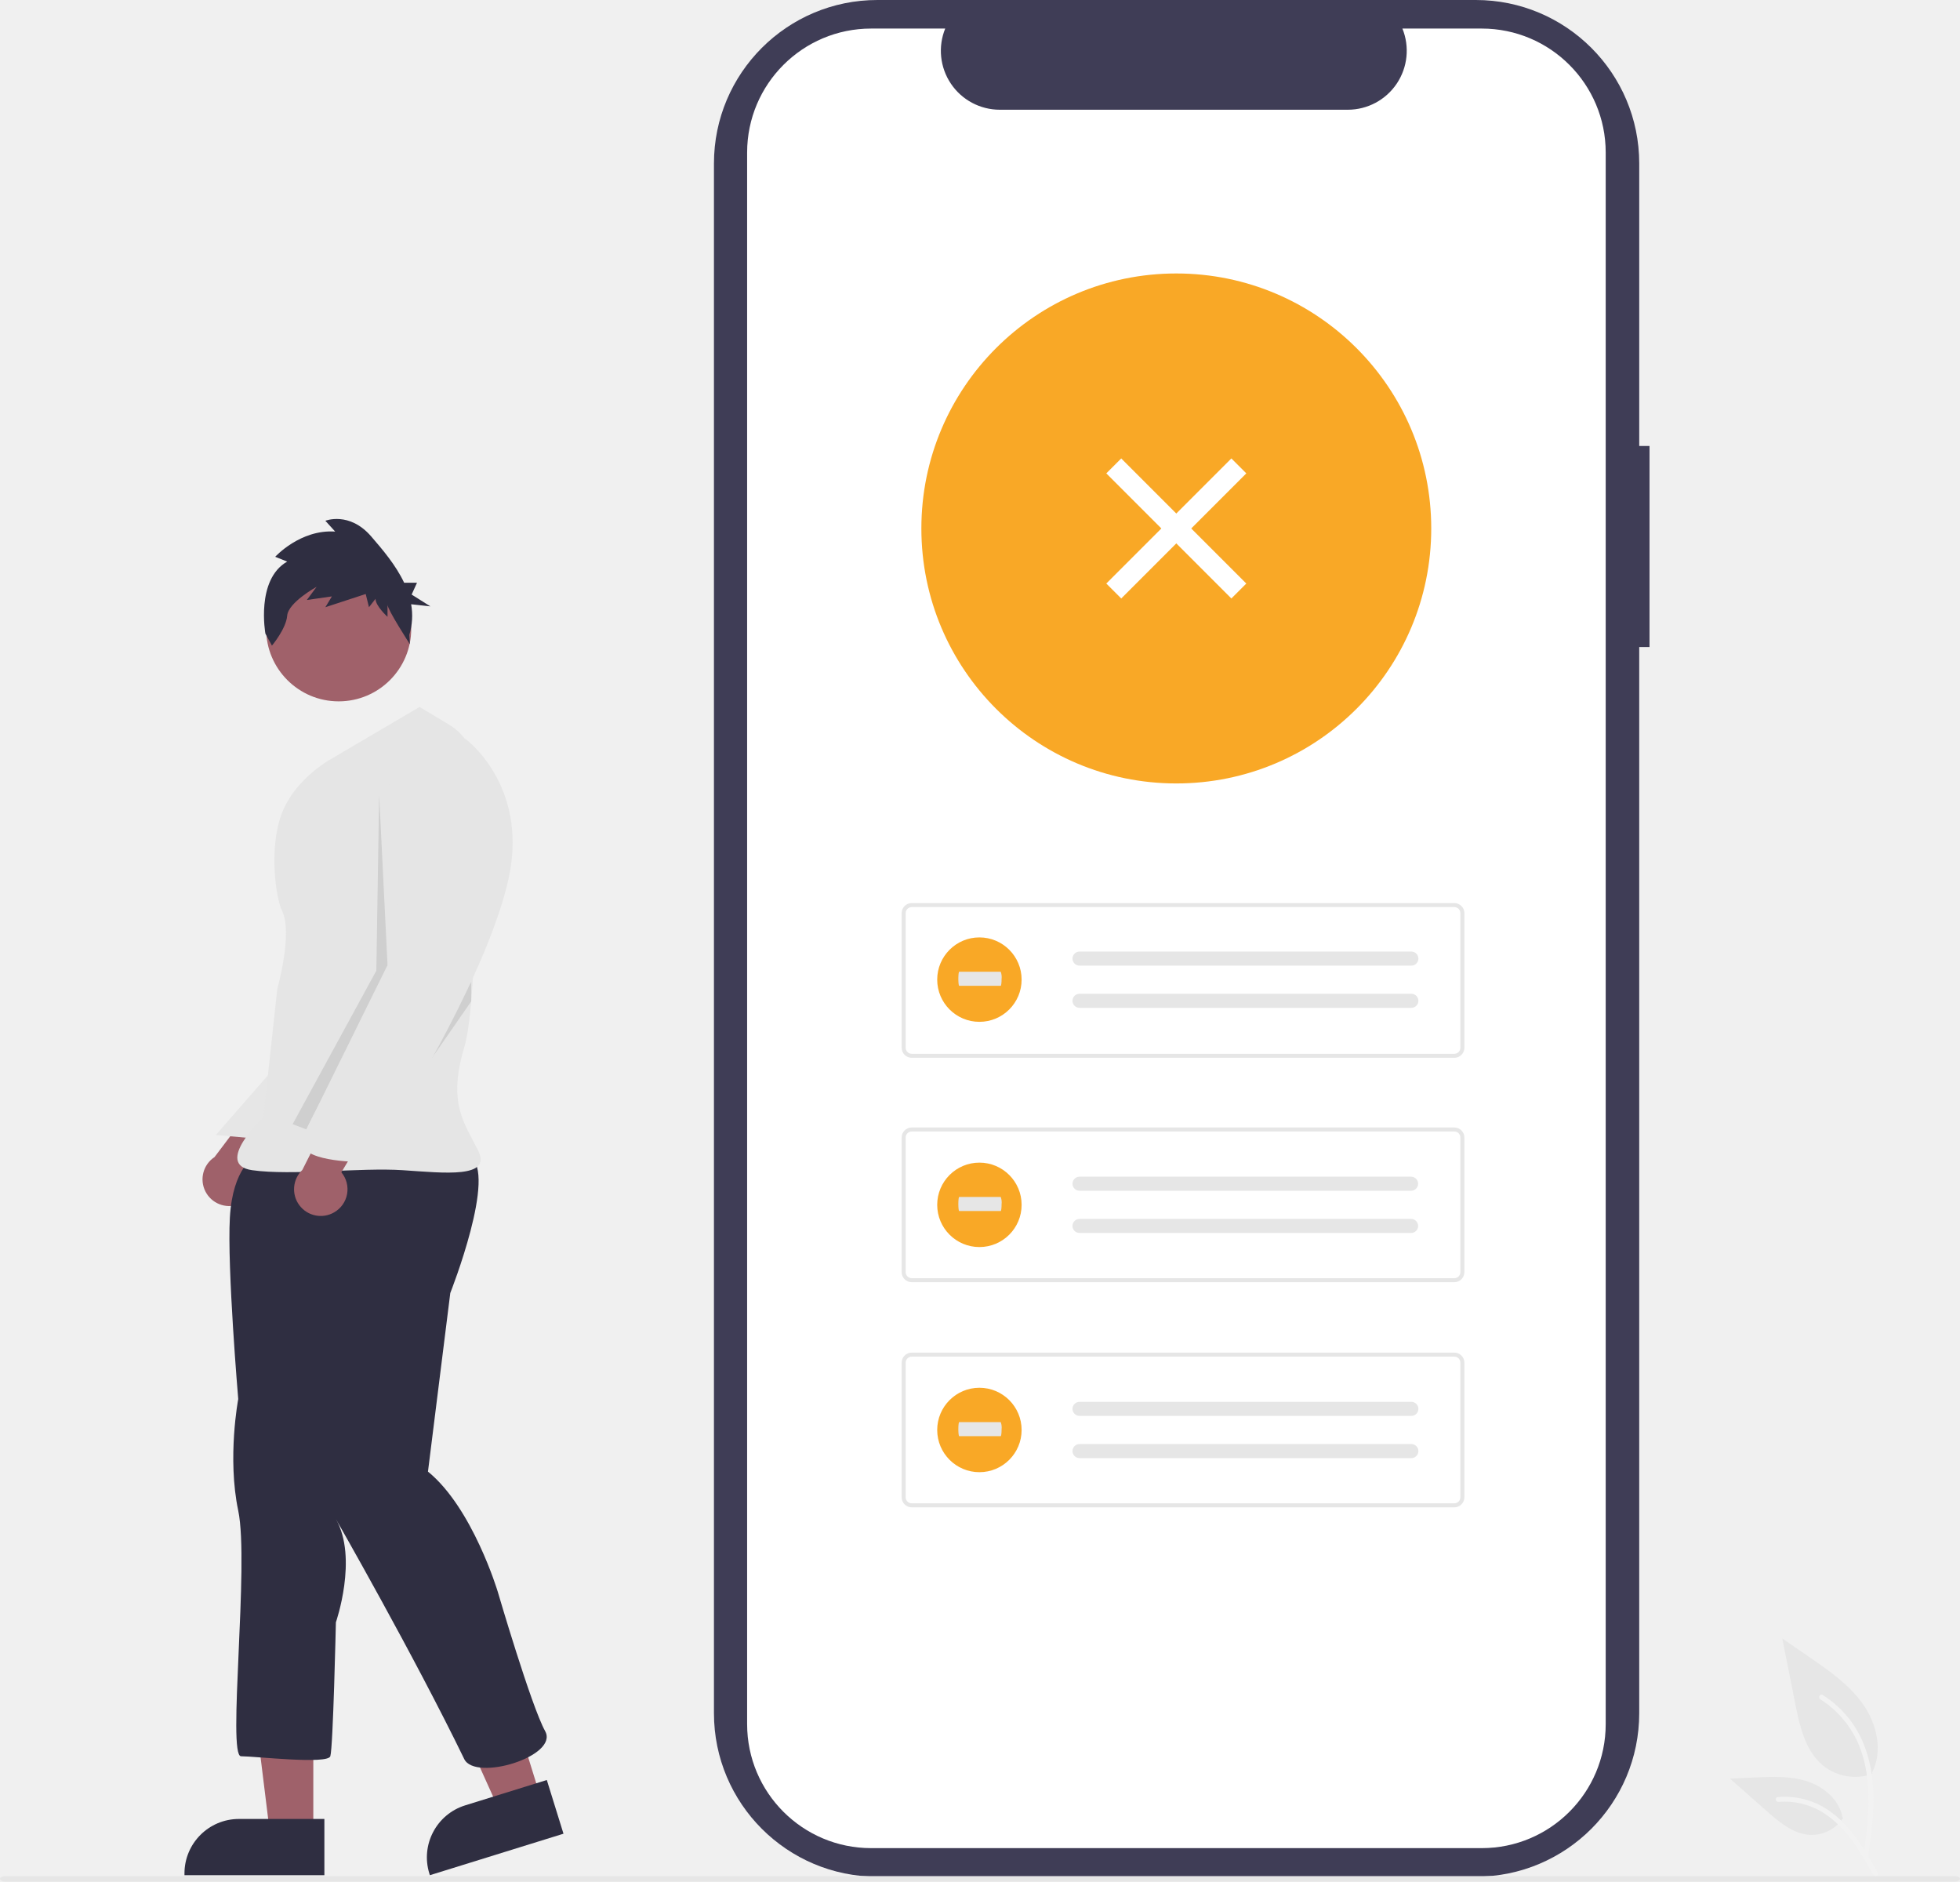
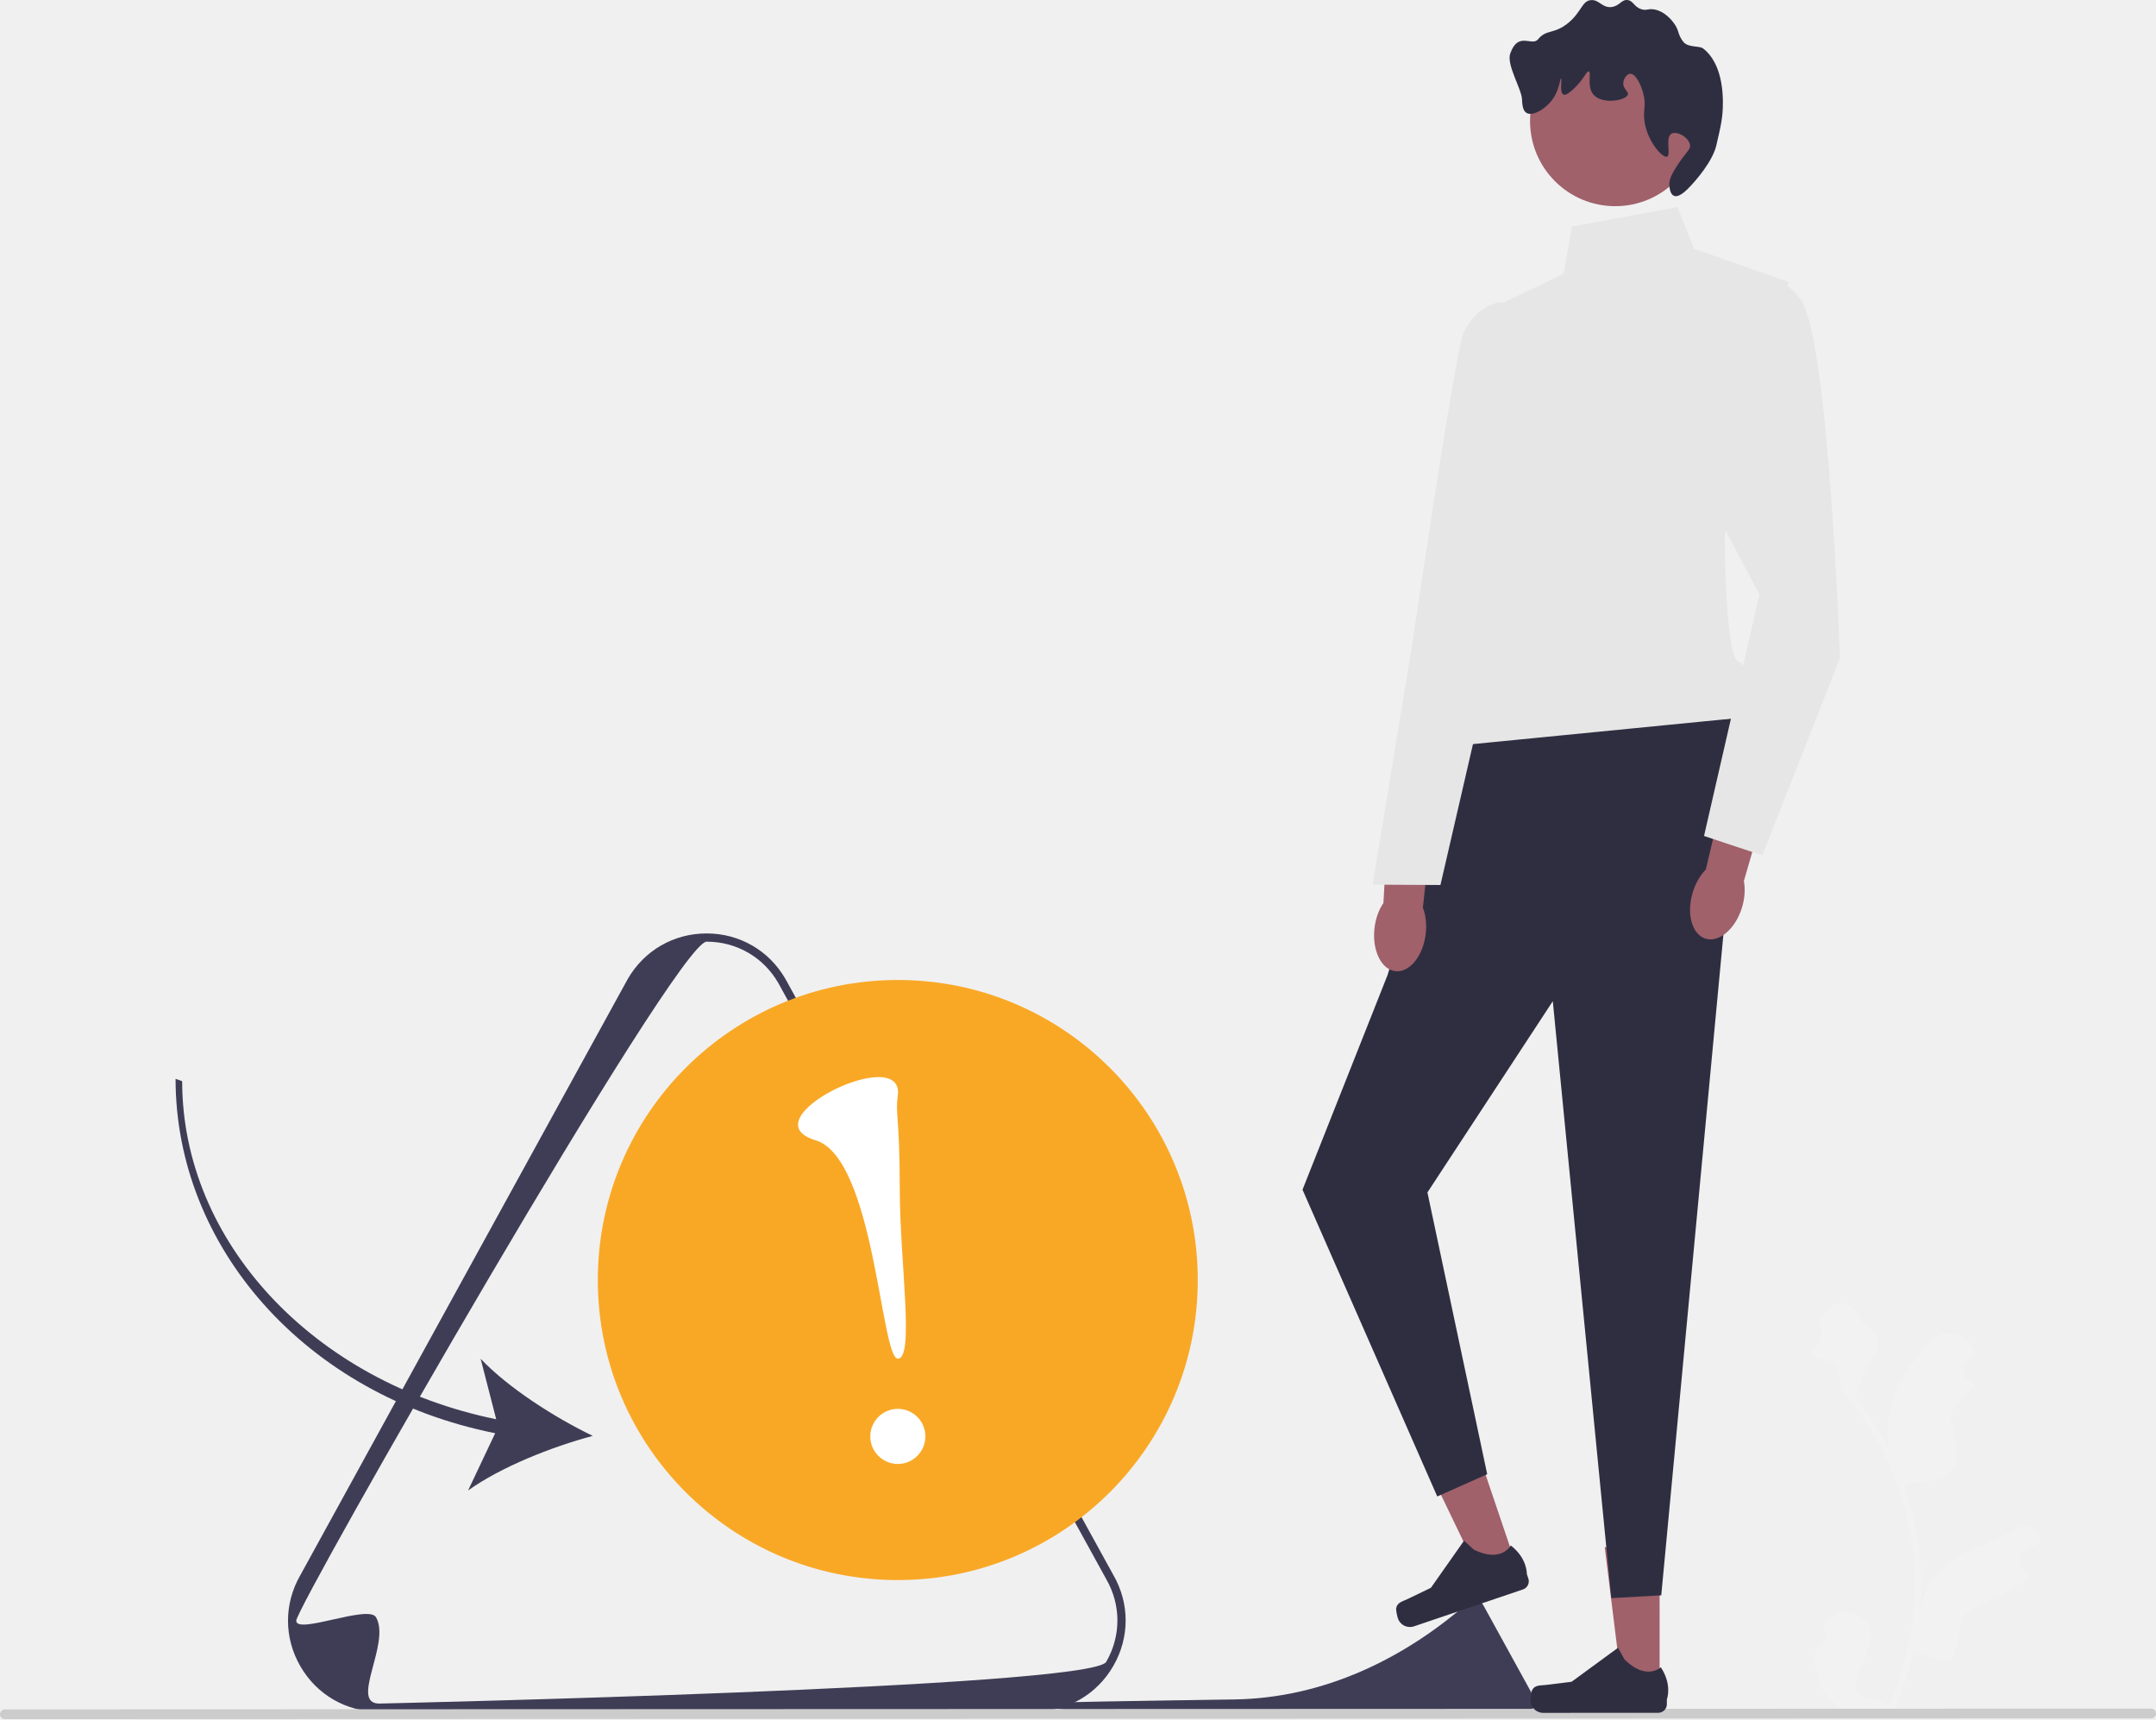
- <svg xmlns="http://www.w3.org/2000/svg" data-name="Layer 1" width="742.417" height="712.573" viewBox="0 0 742.417 712.573">
-   <path id="aa38b2e7-2ea9-4025-adcf-83f87c0cfc4a-460" data-name="Path 968" d="M853.606,262.605h-3.9v-106.977a61.915,61.915,0,0,0-61.915-61.915h-226.65a61.915,61.915,0,0,0-61.916,61.914v586.884a61.915,61.915,0,0,0,61.915,61.915h226.648a61.915,61.915,0,0,0,61.915-61.915v-403.758h3.9Z" transform="translate(-228.7915 -93.71349)" fill="#3f3d56" />
-   <path id="f27259c2-0089-4137-bfd8-cb22dff914f1-461" data-name="Path 969" d="M837.006,151.481v595.175a46.959,46.959,0,0,1-46.942,46.952h-231.3a46.966,46.966,0,0,1-46.973-46.952v-595.175a46.965,46.965,0,0,1,46.971-46.951h28.058a22.329,22.329,0,0,0,20.656,30.74h131.868a22.329,22.329,0,0,0,20.656-30.74h30.055a46.959,46.959,0,0,1,46.951,46.942Z" transform="translate(-228.7915 -93.71349)" fill="#fff" />
-   <circle id="fc31cc31-f989-45cc-bd1e-521a0ee1871b" data-name="Ellipse 18" cx="445.565" cy="200.129" r="96.565" fill="#f9a826" />
-   <path id="a573942c-3bf3-4c43-b474-689725a927f7-462" data-name="Path 39" d="M779.672,494.309h-205.537a3.81,3.81,0,0,1-3.806-3.806V439.519a3.811,3.811,0,0,1,3.806-3.806h205.537a3.811,3.811,0,0,1,3.806,3.806v50.985a3.811,3.811,0,0,1-3.806,3.806Zm-205.537-57.074a2.286,2.286,0,0,0-2.284,2.284v50.985a2.286,2.286,0,0,0,2.284,2.284h205.537a2.286,2.286,0,0,0,2.284-2.284v-50.985a2.286,2.286,0,0,0-2.284-2.284Z" transform="translate(-228.7915 -93.71349)" fill="#e6e6e6" />
-   <path id="fb5feb1e-1fe2-48fa-806d-0a2b51d12b49-463" data-name="Path 40" d="M637.699,454.074a2.664,2.664,0,0,0,0,5.329h125.605a2.665,2.665,0,0,0,.204-5.326q-.059-.002-.117-.002h-125.692Z" transform="translate(-228.7915 -93.71349)" fill="#e6e6e6" />
-   <path id="bcb9932f-0864-4b7e-b0ed-f7254bb9b8bf-464" data-name="Path 41" d="M637.699,470.058a2.664,2.664,0,0,0,0,5.329h125.605a2.665,2.665,0,0,0,.204-5.326q-.059-.002-.117-.002h-125.692Z" transform="translate(-228.7915 -93.71349)" fill="#e6e6e6" />
-   <path id="f88e2a8b-becc-4da9-bd36-af011daaaaf2-465" data-name="Path 42" d="M779.672,579.289h-205.537a3.81,3.81,0,0,1-3.806-3.806V524.499a3.811,3.811,0,0,1,3.806-3.806h205.537a3.811,3.811,0,0,1,3.806,3.806v50.985A3.811,3.811,0,0,1,779.672,579.289Zm-205.537-57.074a2.286,2.286,0,0,0-2.284,2.284v50.985a2.286,2.286,0,0,0,2.284,2.284h205.537a2.286,2.286,0,0,0,2.284-2.284v-50.985a2.286,2.286,0,0,0-2.284-2.284Z" transform="translate(-228.7915 -93.71349)" fill="#e6e6e6" />
-   <path id="e192d34f-2ccc-4f79-b47a-46430e4d87f6-466" data-name="Path 43" d="M637.699,539.33a2.664,2.664,0,0,0,0,5.329h125.605a2.665,2.665,0,0,0,.087-5.328h-125.692Z" transform="translate(-228.7915 -93.71349)" fill="#e6e6e6" />
-   <path id="b230677c-48cc-4ee6-87d6-a753204ffe47-467" data-name="Path 44" d="M637.699,555.318a2.664,2.664,0,0,0,0,5.329h125.605a2.665,2.665,0,0,0,.087-5.328h-125.692Z" transform="translate(-228.7915 -93.71349)" fill="#e6e6e6" />
-   <path id="b88a2a79-0ae3-4fd9-9894-02e0db9a2271-468" data-name="Path 39-2" d="M779.672,664.547h-205.537a3.81,3.81,0,0,1-3.806-3.806V609.758a3.811,3.811,0,0,1,3.806-3.806h205.537a3.811,3.811,0,0,1,3.806,3.806v50.985a3.811,3.811,0,0,1-3.806,3.806Zm-205.537-57.074a2.286,2.286,0,0,0-2.284,2.284v50.985a2.286,2.286,0,0,0,2.284,2.284h205.537a2.286,2.286,0,0,0,2.284-2.284v-50.985a2.286,2.286,0,0,0-2.284-2.284Z" transform="translate(-228.7915 -93.71349)" fill="#e6e6e6" />
-   <path id="aa2394a9-8b56-4a12-a2cd-a583e6ea12eb-469" data-name="Path 40-2" d="M637.699,624.591a2.664,2.664,0,1,0,0,5.329h125.605a2.665,2.665,0,0,0,.204-5.326q-.059-.002-.117-.002h-125.692Z" transform="translate(-228.7915 -93.71349)" fill="#e6e6e6" />
-   <path id="bc352cb2-8959-4b51-bd18-df6817a9a47e-470" data-name="Path 41-2" d="M637.699,640.578a2.664,2.664,0,0,0,0,5.329h125.605a2.665,2.665,0,0,0,.204-5.326q-.059-.002-.117-.002h-125.692Z" transform="translate(-228.7915 -93.71349)" fill="#e6e6e6" />
-   <path id="b30ee82f-5b3a-4aa4-9db7-ead828191937-471" data-name="Path 970" d="M969.27,806.287h-738.541c-1.071,0-1.938-.468-1.938-1.045s.868-1.045,1.938-1.045H969.271c1.07,0,1.938.468,1.938,1.045S970.341,806.287,969.27,806.287Z" transform="translate(-228.7915 -93.71349)" fill="#e6e6e6" />
-   <g id="f24cf2fd-107c-4150-a0f1-6f6b12d88bf3" data-name="Group 58">
-     <path id="a2b576eb-bb95-4480-aa60-cd8aa023fe61-472" data-name="Path 438" d="M937.992,765.522a19.474,19.474,0,0,1-18.806-3.313c-6.587-5.528-8.652-14.636-10.332-23.07l-4.97-24.945,10.405,7.165c7.483,5.152,15.134,10.47,20.316,17.933s7.443,17.651,3.28,25.726" transform="translate(-228.7915 -93.71349)" fill="#e6e6e6" />
-     <path id="fe1c5433-44e0-47a6-8430-329cbd7c4dea-473" data-name="Path 439" d="M936.385,797.459c1.31-9.542,2.657-19.206,1.738-28.849-.816-8.565-3.429-16.93-8.749-23.789a39.574,39.574,0,0,0-10.153-9.2c-1.015-.641-1.95.968-.939,1.606a37.622,37.622,0,0,1,14.881,17.956c3.24,8.241,3.76,17.224,3.2,25.977-.338,5.294-1.053,10.553-1.774,15.805a.964.964,0,0,0,.65,1.144.936.936,0,0,0,1.144-.65Z" transform="translate(-228.7915 -93.71349)" fill="#f2f2f2" />
-     <path id="f0043cfc-c9b9-4981-8afd-8c13c1b6f93f-474" data-name="Path 442" d="M926.958,782.148a14.336,14.336,0,0,1-12.491,6.447c-6.323-.3-11.595-4.713-16.34-8.9l-14.035-12.395,9.289-.444c6.68-.32,13.533-.618,19.9,1.442s12.231,7.018,13.394,13.6" transform="translate(-228.7915 -93.71349)" fill="#e6e6e6" />
-     <path id="b883c521-5e9e-4a38-b47c-4f8b0cd8c6cd-475" data-name="Path 443" d="M940.086,802.943c-6.3-11.156-13.618-23.555-26.685-27.518a29.779,29.779,0,0,0-11.224-1.159c-1.192.1-.894,1.94.3,1.837a27.665,27.665,0,0,1,17.912,4.739c5.051,3.438,8.983,8.217,12.311,13.286,2.039,3.1,3.865,6.341,5.691,9.573C938.971,804.733,940.677,803.988,940.086,802.943Z" transform="translate(-228.7915 -93.71349)" fill="#f2f2f2" />
+ <svg xmlns="http://www.w3.org/2000/svg" width="524.67" height="418.271" viewBox="0 0 524.67 418.271">
+   <path d="M442.174,400.477c2.066,.129,3.207-2.438,1.643-3.934l-.156-.618c.02-.049,.041-.099,.062-.148,1.232-2.94,4.625-4.332,7.571-3.114,9.314,3.851-.52,12.7,.22,18.688,.259,2.067,8.355,2.18,7.897,4.209,4.305-9.412,6.568-19.689,6.565-30.023-.001-2.597-.144-5.193-.435-7.783-.24-2.118-.57-4.224-.997-6.31-2.31-11.276-7.306-22.016-14.511-30.985-3.463-1.891-1.351-4.85-3.096-8.395-.627-1.279-6.218-1.307-6.451-2.709,.25,.033,3.864-3.721,2.671-5.577-.786-1.221-.541-2.776,.468-3.82,.099-.102,.192-.21,.278-.326,2.981-4.044,7.09-3.34,9.237,2.154,4.583,2.311,4.629,6.146,1.818,9.836-1.788,2.347-2.033,5.523-3.601,8.036,.162,.207,.33,.407,.491,.613,2.962,3.797,5.525,7.878,7.685,12.166-.612-4.766,.287-10.508,1.821-14.21,1.759-4.248,5.07-7.822,7.969-11.497,3.463-4.389,10.51-2.397,11.123,3.16,.006,.053,.012,.107,.017,.16-.429,.242-.849,.499-1.259,.771-2.339,1.548-1.528,5.174,1.244,5.601l.063,.01c-.154,1.544-5.633,6.407-6.02,7.912,3.705,14.308,.933,16.198-10.466,16.437l-.598,.852c1.08,3.106,1.95,6.286,2.602,9.507,.615,2.99,1.042,6.013,1.282,9.048,.298,3.83,.274,7.679-.048,11.503l.019-.136c.819-4.211,3.104-8.146,6.423-10.872,4.944-4.064,11.931-5.563,17.265-8.83,2.568-1.573,5.86,.457,5.412,3.435l-.022,.143c-.794,.323-1.569,.698-2.318,1.118-.429,.242-.85,.5-1.26,.772-2.339,1.548-1.528,5.175,1.245,5.6l.063,.01c.045,.006,.084,.013,.129,.019-1.362,3.236-14.336,7.801-16.711,10.392-2.31,12.498-1.175,12.126-11.811,8.49h-.006c-1.161,5.064-2.858,10.012-5.039,14.728l-18.02,.006c-.065-.2-.123-.407-.181-.607,1.666,.103,3.346,.005,4.986-.299-1.338-1.64-2.675-3.293-4.013-4.933-.032-.032-.058-.065-.084-.097l-.02-.025-1.855-6.107c.146-1.355,.385-2.698,.71-4.021l0-0v0Z" fill="#f2f2f2" />
+   <path d="M251.744,416.42l-159.457,.055c-8.011,.003-15.186-4.137-19.194-11.073-2.004-3.469-3.006-7.273-3.008-11.079-.001-3.805,.999-7.611,3-11.081l79.678-145.049c4.003-6.939,11.176-11.083,19.187-11.086s15.186,4.136,19.195,11.073l79.788,145.012c1.999,3.459,2.999,7.26,2.999,11.063-0,3.803-1,7.609-3.002,11.079-4.003,6.939-11.176,11.083-19.187,11.086h0Zm-179.655-22.099c-0,3.464,17.595-4,19.418-.845,3.646,6.31-6.509,21.002,.779,21,0,0,173.27-3.828,176.912-10.141,1.821-3.156,2.731-6.619,2.729-10.081s-.914-6.924-2.737-10.079l-79.788-145.012c-3.636-6.292-10.164-10.058-17.452-10.055-7.285,.003-99.861,161.749-99.861,165.213h0Z" fill="#3f3d56" />
+   <path d="M253.515,414.419c-1.999,4.001,91.614,2.771,92.721,2.771,0,0,26.312-.581,26.865-1.54,.276-.479,.415-1.005,.414-1.531s-.139-1.051-.416-1.53l-12.116-22.021c-.552-.956-1.543-1.527-2.65-1.527-.046,0-.114,.041-.202,.119-16.163,14.444-36.083,23.992-57.757,24.315-23.047,.343-46.732,.69-46.859,.944h0Z" fill="#3f3d56" />
+   <path d="M0,417.081c0,.66,.53,1.19,1.19,1.19l522.29-.181c.66-0,1.19-.53,1.19-1.19-0-.66-.53-1.19-1.19-1.19l-522.29,.181c-.66,0-1.19,.53-1.19,1.19Z" fill="#ccc" />
+   <g>
+     <polygon points="403.878 411.305 394.833 411.308 390.518 376.422 403.867 376.418 403.878 411.305" fill="#a0616a" />
+     <path d="M372.889,411.111h0c-.281,.474-.43,2.005-.429,2.557h0c.001,1.695,1.375,3.069,3.071,3.069l28.01-.01c1.157-0,2.094-.938,2.094-2.095l-0-1.166s1.384-3.505-1.47-7.824c0,0-3.544,3.384-8.844-1.912l-1.563-2.83-11.307,8.275-6.268,.774c-1.371,.169-2.587-.025-3.292,1.163h-0Z" fill="#2f2e41" />
  </g>
-   <g id="b241f6a5-c54d-499c-8ecd-4235a19d143f" data-name="Group 59">
-     <circle id="bfaee8a8-2192-45bf-83cb-a2f223d41a02" data-name="Ellipse 5" cx="370.986" cy="370.985" r="15.986" fill="#f9a826" />
-     <path id="ae47602b-fb54-4e88-955d-49b260f35f7f-476" data-name="Path 40-3" d="M592.124,461.712c-.184,0-.333,1.193-.333,2.664s.149,2.665.333,2.665h15.719c.184.024.336-1.149.339-2.62a5.943,5.943,0,0,0-.328-2.708h-15.73Z" transform="translate(-228.7915 -93.71349)" fill="#e6e6e6" />
+   <g>
+     <polygon points="369.197 381.468 360.63 384.366 345.369 352.7 358.014 348.421 369.197 381.468" fill="#a0616a" />
+     <path d="M339.779,391.208h0c-.115,.54,.235,2.037,.412,2.56h0c.544,1.606,2.286,2.467,3.892,1.924l26.532-8.98c1.096-.371,1.683-1.56,1.312-2.655l-.374-1.105s.189-3.764-3.898-6.942c0,0-2.274,4.341-8.991,1.021l-2.387-2.18-8.061,11.46-5.69,2.741c-1.245,.6-2.459,.805-2.747,2.156l-0,0Z" fill="#2f2e41" />
  </g>
-   <g id="a1e1e52b-75f8-4aa9-8279-faf451e6aae1" data-name="Group 60">
-     <circle id="fa3a3ce2-c232-40ee-81b4-25b83d5b931c" data-name="Ellipse 5-2" cx="370.986" cy="456.278" r="15.986" fill="#f9a826" />
-     <path id="aaaffa69-7c16-47ec-b12d-87139789d2df-477" data-name="Path 40-4" d="M592.124,547.005c-.184,0-.333,1.193-.333,2.664s.149,2.665.333,2.665h15.719c.184.024.336-1.149.339-2.62a5.943,5.943,0,0,0-.328-2.708h-15.73Z" transform="translate(-228.7915 -93.71349)" fill="#e6e6e6" />
+   <polygon points="355.226 179.09 337.683 237.191 316.972 289.452 349.761 364.086 361.918 358.677 347.371 290.117 377.878 243.594 392.114 388.826 404.273 388.147 420.763 212.843 423.114 174.676 355.226 179.09" fill="#2f2e41" />
+   <path d="M408.21,50.385l-25.668,4.738-2.023,11.485-15.534,7.436-8.077,84.443s-13.504,17.568-2.694,22.969l68.901-6.779s3.373-12.49-.005-13.675-3.388-31.02-3.388-31.02l15.516-61.366-22.97-8.098-4.057-10.131Z" fill="#e6e6e6" />
+   <circle cx="393.07" cy="29.436" r="20.728" fill="#a0616a" />
+   <path d="M406.796,32.512c-1.654,.905-.085,5.229-1.118,5.602-1.195,.432-5.552-4.527-5.606-10.082-.016-1.681,.371-2.488-.002-4.482-.487-2.607-1.98-5.683-3.363-5.601-.82,.048-1.62,1.207-1.68,2.241-.084,1.449,1.324,2.02,1.121,2.801-.386,1.487-6.298,2.514-8.403,.003-1.65-1.968-.385-5.425-1.122-5.602-.544-.13-1.128,1.772-3.36,3.923-.841,.81-2.092,2.015-2.8,1.682-1.024-.482-.28-3.876-.562-3.921-.233-.037-.379,2.349-1.679,4.482-1.67,2.741-5.114,4.854-6.721,3.924-.985-.57-1.062-2.156-1.122-3.361-.124-2.538-3.813-8.376-2.859-11.092,1.942-5.526,5.27-1.631,6.775-3.475,2.038-2.497,3.866-1.154,7.281-3.924,3.337-2.706,3.366-5.425,5.6-5.604,2.012-.161,2.728,1.985,5.042,1.679,1.961-.26,2.387-1.924,3.921-1.682,1.404,.222,1.496,1.688,3.362,2.24,1.191,.352,1.453-.157,2.801-.001,2.806,.326,4.69,2.881,5.043,3.359,1.361,1.845,.833,2.623,2.242,4.481,1.216,1.602,3.909,.922,4.922,1.722,3.309,2.614,4.731,7.435,4.76,12.93,.02,3.843-.481,5.785-1.599,10.636-.849,3.683-4.782,8.443-6.95,10.566-.582,.57-2.214,2.167-3.361,1.682-1.087-.46-1.12-2.528-1.121-2.801-.005-.939,.245-2.101,2.239-5.043,2.094-3.09,2.926-3.443,2.799-4.483-.224-1.838-3.164-3.521-4.483-2.799h0Z" fill="#2f2e41" />
+   <g>
+     <path d="M334.495,225.76c-.645,5.403,1.619,10.115,5.057,10.526s6.748-3.636,7.393-9.039c.282-2.365,.007-4.598-.68-6.395l2.446-22.927-10.783-.919-1.267,22.699c-1.091,1.585-1.884,3.69-2.166,6.055h0Z" fill="#a0616a" />
+     <path d="M365.491,73.498s-5.587,.079-9.286,7.304c-1.966,3.839-12.482,75.628-12.482,75.628l-9.687,58.808,16.502,.083,12.859-55.693,10.817-32.301-8.723-53.829Z" fill="#e6e6e6" />
  </g>
-   <g id="fd2b54c2-3dec-4fb6-9f72-e6c667a136b8" data-name="Group 61">
-     <circle id="abc19202-5605-459b-9c25-b430addb8839" data-name="Ellipse 5-3" cx="370.986" cy="541.536" r="15.986" fill="#f9a826" />
-     <path id="f69fbb38-8754-494b-94fa-96f6df4fd0e7-478" data-name="Path 40-5" d="M592.124,632.263c-.184,0-.333,1.193-.333,2.664s.149,2.665.333,2.665h15.719c.184.024.336-1.149.339-2.62a5.943,5.943,0,0,0-.328-2.708h-15.73Z" transform="translate(-228.7915 -93.71349)" fill="#e6e6e6" />
+   <path d="M411.93,217.13c-1.58,5.207-.175,10.242,3.138,11.248s7.28-2.4,8.86-7.606c.692-2.279,.811-4.525,.449-6.415l6.419-22.145-10.456-2.791-5.218,22.127c-1.351,1.37-2.5,3.304-3.192,5.583v-0Z" fill="#a0616a" />
+   <path d="M423.416,69.632s8.104-6.082,14.863,3.372c6.758,9.455,9.487,87.139,9.487,87.139l-18.898,47.968-14.188-4.724,13.49-58.775-23.659-44.576,18.904-30.405h-0Z" fill="#e6e6e6" />
+   <g>
+     <circle cx="218.48" cy="311.431" r="73" fill="#f9a826" />
+     <g>
+       <circle cx="218.493" cy="349.479" r="6.703" fill="#fff" />
+       <path d="M218.464,266.681c-.616,4.091,.487,4.947,.494,22.585,.006,17.638,3.666,41.286-.471,41.287s-5.65-48.803-20.017-53.122c-16.891-5.078,21.988-23.994,19.995-10.75Z" fill="#fff" />
+     </g>
  </g>
-   <rect x="670.356" y="260.342" width="8" height="67" transform="translate(-239.0551 469.193) rotate(-45)" fill="#fff" />
-   <rect x="670.356" y="260.342" width="8" height="67" transform="translate(176.501 -484.491) rotate(45)" fill="#fff" />
-   <path d="M319.051,549.848a10.056,10.056,0,0,0,5.388-14.447l23.565-26.864-18.395-2.538-19.558,25.899a10.11,10.11,0,0,0,9,17.95Z" transform="translate(-228.7915 -93.71349)" fill="#9f616a" />
-   <polygon points="118.679 694.215 102.244 694.214 94.425 630.82 118.682 630.821 118.679 694.215" fill="#9f616a" />
-   <path d="M351.662,803.86l-52.995-.002v-.67a20.628,20.628,0,0,1,20.627-20.627h.001l32.367.001Z" transform="translate(-228.7915 -93.71349)" fill="#2f2e41" />
-   <polygon points="204.713 680.461 189.017 685.334 162.751 627.11 185.917 619.918 204.713 680.461" fill="#9f616a" />
-   <path d="M442.232,788.147,391.621,803.86l-.199-.64a20.628,20.628,0,0,1,13.582-25.816l.001-0,30.912-9.597Z" transform="translate(-228.7915 -93.71349)" fill="#2f2e41" />
-   <path id="ae9bdfa9-f7e0-4b2f-8168-ca8868d01318-479" data-name="Path 973" d="M334.884,495.656l-24.341,27.877,19.056,1.715Z" transform="translate(-228.7915 -93.71349)" fill="#e6e6e6" />
-   <path id="b88343d2-9c47-4183-8a8a-427a73d8d9be-480" data-name="Path 975" d="M325.373,531.589s-8.455,4.227-9.512,23.251,3.171,68.7,3.171,68.7-4.227,22.194,0,42.274-4.227,93,1.057,93,32.762,3.171,33.819,0,2.114-50.729,2.114-50.729,8.455-24.308,0-39.1c0,0,29.521,51.548,48.615,90.889,4.179,8.61,35.933-1.057,30.649-10.569s-17.966-52.843-17.966-52.843-9.512-31.706-26.421-45.445l8.455-67.639s17.967-45.445,7.4-51.786S325.373,531.589,325.373,531.589Z" transform="translate(-228.7915 -93.71349)" fill="#2f2e41" />
-   <circle id="fdc24b21-a9e1-47f2-b2e4-7458730b7c21" data-name="Ellipse 182" cx="128.287" cy="238.129" r="27.478" fill="#a0616a" />
-   <path id="ac268c91-41f4-49c7-bce6-773e5eb69fa2-481" data-name="Path 976" d="M387.727,361.434l-34.16,20.08s-13.08,7.366-17.966,20.08c-5.208,13.55-2.181,32.628,0,36.99,4.227,8.455-1.773,29.592-1.773,29.592l-5.284,48.615s-19.023,17.966-4.227,20.08,41.217-1.057,57.07,0,33.819,3.171,28.535-7.4-11.625-17.967-5.284-39.1c4.962-16.54,4.747-78.383,4.419-104.5a21.025,21.025,0,0,0-10.211-17.767Z" transform="translate(-228.7915 -93.71349)" fill="#e5e5e5" />
-   <path id="aebed2c8-94ca-417e-8b11-27e17cbf3024-482" data-name="Path 980" d="M372.407,394.726l3.17,64.468-30.726,62.223-5.211-1.983,31.706-58.127Z" transform="translate(-228.7915 -93.71349)" opacity="0.1" style="isolation:isolate" />
-   <path id="e13ea0c4-bc86-4025-9528-1665a42d3372-483" data-name="Path 982" d="M407.279,472.932v-7.4l-35.929,59.186Z" transform="translate(-228.7915 -93.71349)" opacity="0.1" style="isolation:isolate" />
-   <path id="eb3190ba-6b3f-4b2b-91d1-1543e580b413-484" data-name="Path 983" d="M337.576,306.387l-4.539-1.816s9.5-10.457,22.713-9.548l-3.717-4.092s9.085-3.637,17.345,5.91c4.342,5.019,9.365,10.919,12.5,17.564h4.865l-2.03,4.471,7.106,4.471-7.294-.8a24.739,24.739,0,0,1-.69,11.579l.2,3.534s-8.459-13.089-8.459-14.905v4.547s-4.543-4.092-4.543-6.82l-2.478,3.183-1.239-5-15.28,5,2.476-4.094-9.5,1.364,3.717-5s-10.737,5.91-11.15,10.912-5.781,11.366-5.781,11.366l-2.478-4.547S325.604,313.207,337.576,306.387Z" transform="translate(-228.7915 -93.71349)" fill="#2f2e41" />
-   <path d="M355.354,552.839a10.056,10.056,0,0,0,2.738-15.174l18.423-30.62-18.554.768-14.65,28.96a10.11,10.11,0,0,0,12.043,16.067Z" transform="translate(-228.7915 -93.71349)" fill="#9f616a" />
-   <path id="a62f6567-f472-4931-86f9-ff652851a370-485" data-name="Path 981" d="M397.24,375.175l7.926-1.585s23.779,17.438,16.381,52.314-40.16,87.719-40.16,87.719-7.4,9.512-9.512,11.625-6.341,0-4.227,3.171-3.171,5.284-3.171,5.284-23.251,0-21.137-8.455,38.047-68.7,38.047-68.7l-5.284-56.013S371.874,373.062,397.24,375.175Z" transform="translate(-228.7915 -93.71349)" fill="#e5e5e5" />
+   <path d="M120.503,348.702l-6.595,13.935c7.973-5.717,20.427-10.646,30.338-13.286-9.234-4.46-20.533-11.652-27.284-18.772l3.793,14.724c-44.474-9.059-76.411-43.177-76.425-82.259l-1.606-.553c.014,40.823,31.51,76.961,77.779,86.21Z" fill="#3f3d56" />
</svg>
